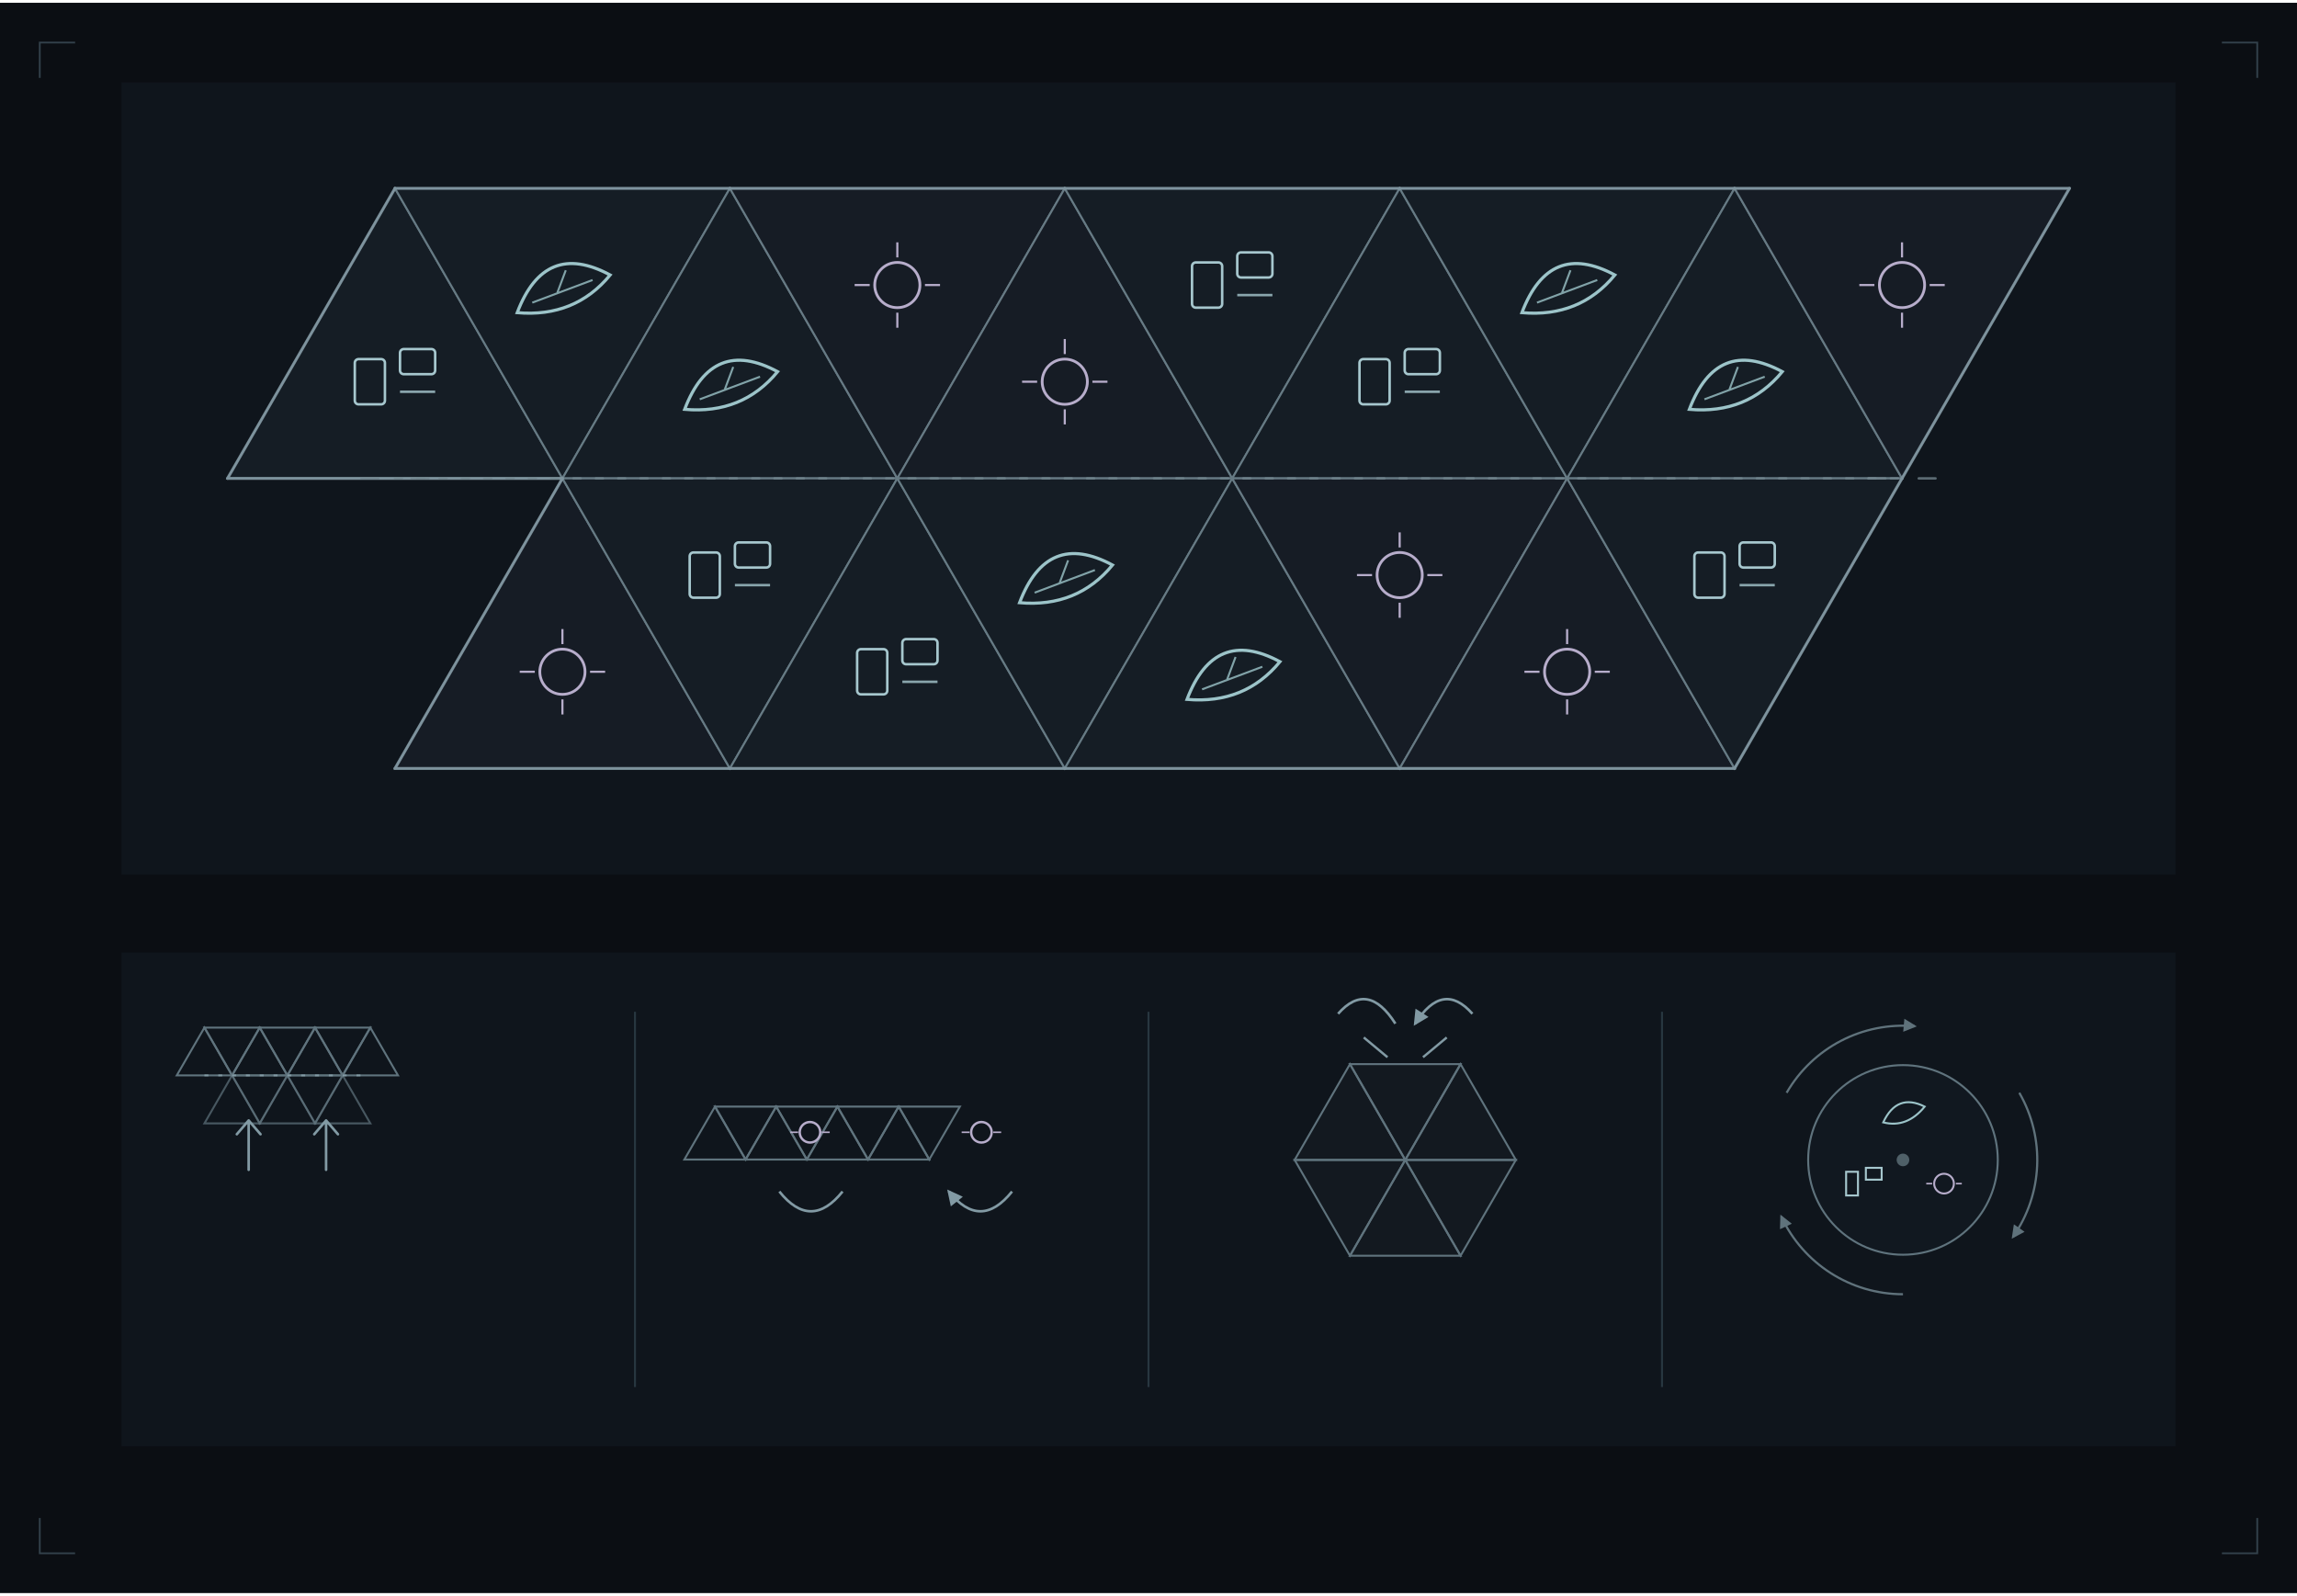
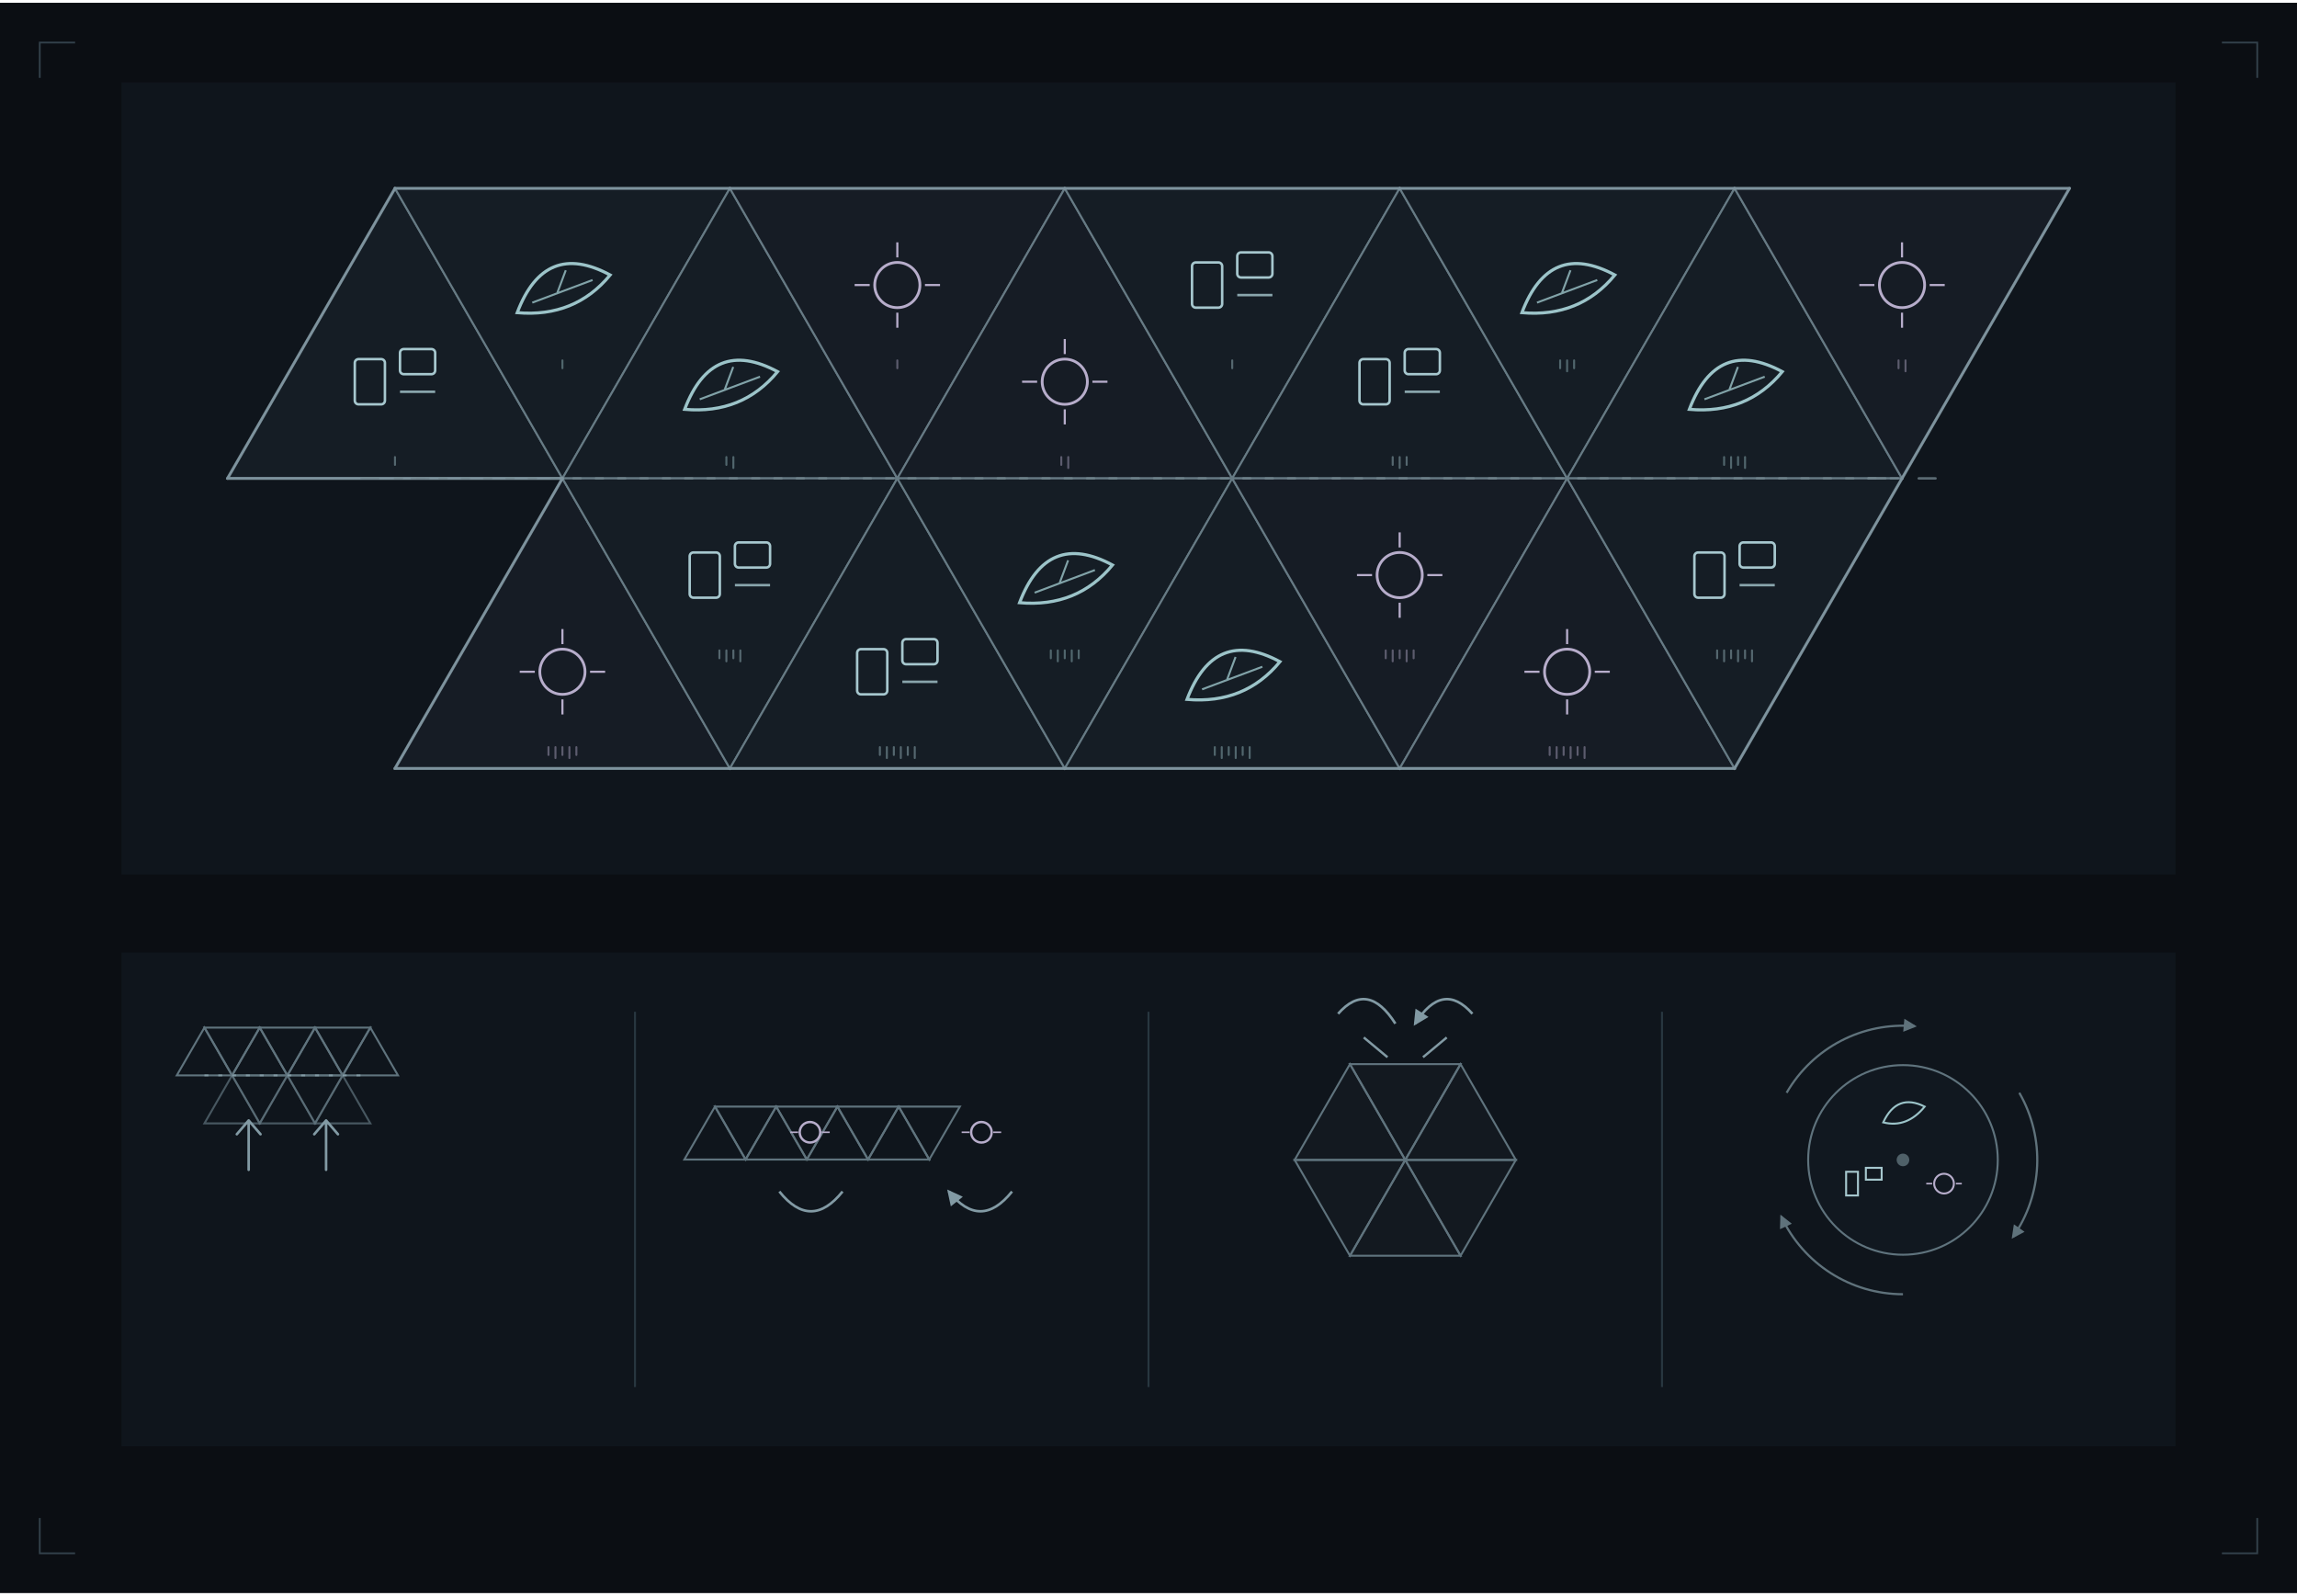
<svg xmlns="http://www.w3.org/2000/svg" viewBox="0 0 1040 720" width="190mm" height="132mm">
  <rect width="1040" height="720" fill="#0b0e13" />
  <g class="print-crops" stroke="#536b79" stroke-width=".8" fill="none" opacity=".55">
    <path d="M18 34V18H34M1006 18h16v16M1022 686v16h-16M34 702H18v-16" />
  </g>
  <svg x="55" y="36" width="930" height="358.67" viewBox="0 0 736.0 283.85" preserveAspectRatio="xMidYMid meet">
    <rect width="100%" height="100%" fill="#0f151c" />
    <g data-row="top" data-pos="1" data-face="3">
      <polygon points="38.00,141.92 98.00,38.00 158.00,141.92" fill="#111820" stroke="#657983" stroke-width=".72" />
      <polygon points="38.00,141.92 98.00,38.00 158.00,141.92" fill="#a6c7ce" opacity=".035" />
      <rect x="83.6" y="99.182" width="10.8" height="16.2" rx="1.35" fill="none" stroke="#a6c7ce" stroke-width="0.9" />
      <rect x="99.8" y="95.582" width="12.6" height="9.0" rx="1.35" fill="none" stroke="#a6c7ce" stroke-width="0.9" />
      <path d="M99.8 110.882h12.6" stroke="#a6c7ce" stroke-width="0.9" opacity=".8" />
+       <g class="magic-grain" data-weight="1" stroke="#a6c7ce" stroke-width=".72" stroke-linecap="round" opacity=".44" fill="none">
+         <path d="M98.00 134.28v2.80" />
+       </g>
    </g>
    <g data-row="top" data-pos="2" data-face="1">
      <polygon points="98.00,38.00 158.00,141.92 218.00,38.00" fill="#111820" stroke="#657983" stroke-width=".72" />
      <polygon points="98.00,38.00 158.00,141.92 218.00,38.00" fill="#9cc4c9" opacity=".035" />
      <path d="M141.8 82.541Q151.7 56.441 175.1 69.041Q162.5 84.341 141.8 82.541Z" fill="none" stroke="#9cc4c9" stroke-width="1.125" />
      <path d="M147.2 78.941L168.8 70.841M156.2 75.341l3 -8" stroke="#9cc4c9" stroke-width="0.72" opacity=".8" />
+       <g class="magic-grain" data-weight="1" stroke="#9cc4c9" stroke-width=".72" stroke-linecap="round" opacity=".44" fill="none">
+         <path d="M158.00 99.64v2.80" />
+       </g>
    </g>
    <g data-row="top" data-pos="3" data-face="1">
      <polygon points="158.00,141.92 218.00,38.00 278.00,141.92" fill="#111820" stroke="#657983" stroke-width=".72" />
      <polygon points="158.00,141.92 218.00,38.00 278.00,141.92" fill="#9cc4c9" opacity=".035" />
      <path d="M201.8 117.182Q211.7 91.082 235.1 103.682Q222.5 118.982 201.8 117.182Z" fill="none" stroke="#9cc4c9" stroke-width="1.125" />
      <path d="M207.2 113.582L228.8 105.482M216.2 109.982l3 -8" stroke="#9cc4c9" stroke-width="0.72" opacity=".8" />
+       <g class="magic-grain" data-weight="2" stroke="#9cc4c9" stroke-width=".72" stroke-linecap="round" opacity=".44" fill="none">
+         <path d="M216.75 134.28v2.80" />
+         <path d="M219.25 134.28v3.90" />
+       </g>
    </g>
    <g data-row="top" data-pos="4" data-face="2">
      <polygon points="218.00,38.00 278.00,141.92 338.00,38.00" fill="#111820" stroke="#657983" stroke-width=".72" />
      <polygon points="218.00,38.00 278.00,141.92 338.00,38.00" fill="#b7adcb" opacity=".035" />
      <circle cx="278.0" cy="72.641" r="8.1" fill="none" stroke="#b7adcb" stroke-width="0.99" />
      <path d="M262.7 72.641h5.4m19.8 0h5.4M278.0 57.341v5.4m0 19.8v5.4" stroke="#b7adcb" stroke-width="0.765" />
+       <g class="magic-grain" data-weight="1" stroke="#b7adcb" stroke-width=".72" stroke-linecap="round" opacity=".44" fill="none">
+         <path d="M278.00 99.64v2.80" />
+       </g>
    </g>
    <g data-row="top" data-pos="5" data-face="2">
      <polygon points="278.00,141.92 338.00,38.00 398.00,141.92" fill="#111820" stroke="#657983" stroke-width=".72" />
      <polygon points="278.00,141.92 338.00,38.00 398.00,141.92" fill="#b7adcb" opacity=".035" />
      <circle cx="338.0" cy="107.282" r="8.1" fill="none" stroke="#b7adcb" stroke-width="0.99" />
      <path d="M322.7 107.282h5.4m19.8 0h5.4M338.0 91.982v5.4m0 19.8v5.4" stroke="#b7adcb" stroke-width="0.765" />
+       <g class="magic-grain" data-weight="2" stroke="#b7adcb" stroke-width=".72" stroke-linecap="round" opacity=".44" fill="none">
+         <path d="M336.75 134.28v2.80" />
+         <path d="M339.25 134.28v3.90" />
+       </g>
    </g>
    <g data-row="top" data-pos="6" data-face="3">
      <polygon points="338.00,38.00 398.00,141.92 458.00,38.00" fill="#111820" stroke="#657983" stroke-width=".72" />
      <polygon points="338.00,38.00 398.00,141.92 458.00,38.00" fill="#a6c7ce" opacity=".035" />
      <rect x="383.6" y="64.541" width="10.8" height="16.2" rx="1.35" fill="none" stroke="#a6c7ce" stroke-width="0.9" />
      <rect x="399.8" y="60.941" width="12.6" height="9.0" rx="1.35" fill="none" stroke="#a6c7ce" stroke-width="0.9" />
      <path d="M399.8 76.241h12.6" stroke="#a6c7ce" stroke-width="0.9" opacity=".8" />
+       <g class="magic-grain" data-weight="1" stroke="#a6c7ce" stroke-width=".72" stroke-linecap="round" opacity=".44" fill="none">
+         <path d="M398.00 99.64v2.80" />
+       </g>
    </g>
    <g data-row="top" data-pos="7" data-face="3">
      <polygon points="398.00,141.92 458.00,38.00 518.00,141.92" fill="#111820" stroke="#657983" stroke-width=".72" />
      <polygon points="398.00,141.92 458.00,38.00 518.00,141.92" fill="#a6c7ce" opacity=".035" />
      <rect x="443.6" y="99.182" width="10.8" height="16.2" rx="1.35" fill="none" stroke="#a6c7ce" stroke-width="0.9" />
      <rect x="459.8" y="95.582" width="12.6" height="9.0" rx="1.35" fill="none" stroke="#a6c7ce" stroke-width="0.9" />
      <path d="M459.8 110.882h12.6" stroke="#a6c7ce" stroke-width="0.9" opacity=".8" />
+       <g class="magic-grain" data-weight="3" stroke="#a6c7ce" stroke-width=".72" stroke-linecap="round" opacity=".44" fill="none">
+         <path d="M455.50 134.28v2.80" />
+         <path d="M458.00 134.28v3.90" />
+         <path d="M460.50 134.28v2.80" />
+       </g>
    </g>
    <g data-row="top" data-pos="8" data-face="1">
      <polygon points="458.00,38.00 518.00,141.92 578.00,38.00" fill="#111820" stroke="#657983" stroke-width=".72" />
      <polygon points="458.00,38.00 518.00,141.92 578.00,38.00" fill="#9cc4c9" opacity=".035" />
      <path d="M501.8 82.541Q511.7 56.441 535.1 69.041Q522.5 84.341 501.8 82.541Z" fill="none" stroke="#9cc4c9" stroke-width="1.125" />
      <path d="M507.2 78.941L528.8 70.841M516.2 75.341l3 -8" stroke="#9cc4c9" stroke-width="0.72" opacity=".8" />
+       <g class="magic-grain" data-weight="3" stroke="#9cc4c9" stroke-width=".72" stroke-linecap="round" opacity=".44" fill="none">
+         <path d="M515.50 99.64v2.80" />
+         <path d="M518.00 99.64v3.90" />
+         <path d="M520.50 99.64v2.80" />
+       </g>
    </g>
    <g data-row="top" data-pos="9" data-face="1">
      <polygon points="518.00,141.92 578.00,38.00 638.00,141.92" fill="#111820" stroke="#657983" stroke-width=".72" />
      <polygon points="518.00,141.92 578.00,38.00 638.00,141.92" fill="#9cc4c9" opacity=".035" />
      <path d="M561.8 117.182Q571.7 91.082 595.1 103.682Q582.5 118.982 561.8 117.182Z" fill="none" stroke="#9cc4c9" stroke-width="1.125" />
      <path d="M567.2 113.582L588.8 105.482M576.2 109.982l3 -8" stroke="#9cc4c9" stroke-width="0.72" opacity=".8" />
+       <g class="magic-grain" data-weight="4" stroke="#9cc4c9" stroke-width=".72" stroke-linecap="round" opacity=".44" fill="none">
+         <path d="M574.25 134.28v2.80" />
+         <path d="M576.75 134.28v3.90" />
+         <path d="M579.25 134.28v2.80" />
+         <path d="M581.75 134.28v3.90" />
+       </g>
    </g>
    <g data-row="top" data-pos="10" data-face="2">
      <polygon points="578.00,38.00 638.00,141.92 698.00,38.00" fill="#111820" stroke="#657983" stroke-width=".72" />
      <polygon points="578.00,38.00 638.00,141.92 698.00,38.00" fill="#b7adcb" opacity=".035" />
      <circle cx="638.0" cy="72.641" r="8.1" fill="none" stroke="#b7adcb" stroke-width="0.99" />
      <path d="M622.7 72.641h5.4m19.8 0h5.4M638.0 57.341v5.4m0 19.8v5.4" stroke="#b7adcb" stroke-width="0.765" />
+       <g class="magic-grain" data-weight="2" stroke="#b7adcb" stroke-width=".72" stroke-linecap="round" opacity=".44" fill="none">
+         <path d="M636.75 99.64v2.80" />
+         <path d="M639.25 99.64v3.90" />
+       </g>
    </g>
    <g data-row="bottom" data-pos="2" data-face="2">
      <polygon points="98.00,245.85 158.00,141.92 218.00,245.85" fill="#111820" stroke="#657983" stroke-width=".72" />
      <polygon points="98.00,245.85 158.00,141.92 218.00,245.85" fill="#b7adcb" opacity=".035" />
      <circle cx="158.0" cy="211.205" r="8.1" fill="none" stroke="#b7adcb" stroke-width="0.99" />
      <path d="M142.7 211.205h5.4m19.8 0h5.4M158.0 195.905v5.4m0 19.8v5.4" stroke="#b7adcb" stroke-width="0.765" />
+       <g class="magic-grain" data-weight="5" stroke="#b7adcb" stroke-width=".72" stroke-linecap="round" opacity=".44" fill="none">
+         <path d="M153.00 238.21v2.80" />
+         <path d="M155.50 238.21v3.90" />
+         <path d="M158.00 238.21v2.80" />
+         <path d="M160.50 238.21v3.90" />
+         <path d="M163.00 238.21v2.80" />
+       </g>
    </g>
    <g data-row="bottom" data-pos="3" data-face="3">
      <polygon points="158.00,141.92 218.00,245.85 278.00,141.92" fill="#111820" stroke="#657983" stroke-width=".72" />
      <polygon points="158.00,141.92 218.00,245.85 278.00,141.92" fill="#a6c7ce" opacity=".035" />
      <rect x="203.6" y="168.464" width="10.8" height="16.2" rx="1.35" fill="none" stroke="#a6c7ce" stroke-width="0.9" />
      <rect x="219.8" y="164.864" width="12.6" height="9.0" rx="1.35" fill="none" stroke="#a6c7ce" stroke-width="0.9" />
      <path d="M219.8 180.164h12.6" stroke="#a6c7ce" stroke-width="0.9" opacity=".8" />
+       <g class="magic-grain" data-weight="4" stroke="#a6c7ce" stroke-width=".72" stroke-linecap="round" opacity=".44" fill="none">
+         <path d="M214.25 203.56v2.80" />
+         <path d="M216.75 203.56v3.90" />
+         <path d="M219.25 203.56v2.80" />
+         <path d="M221.75 203.56v3.90" />
+       </g>
    </g>
    <g data-row="bottom" data-pos="4" data-face="3">
      <polygon points="218.00,245.85 278.00,141.92 338.00,245.85" fill="#111820" stroke="#657983" stroke-width=".72" />
      <polygon points="218.00,245.85 278.00,141.92 338.00,245.85" fill="#a6c7ce" opacity=".035" />
      <rect x="263.6" y="203.105" width="10.8" height="16.2" rx="1.35" fill="none" stroke="#a6c7ce" stroke-width="0.9" />
      <rect x="279.8" y="199.505" width="12.6" height="9.0" rx="1.35" fill="none" stroke="#a6c7ce" stroke-width="0.9" />
      <path d="M279.8 214.805h12.6" stroke="#a6c7ce" stroke-width="0.9" opacity=".8" />
+       <g class="magic-grain" data-weight="6" stroke="#a6c7ce" stroke-width=".72" stroke-linecap="round" opacity=".44" fill="none">
+         <path d="M271.75 238.21v2.80" />
+         <path d="M274.25 238.21v3.90" />
+         <path d="M276.75 238.21v2.80" />
+         <path d="M279.25 238.21v3.90" />
+         <path d="M281.75 238.21v2.80" />
+         <path d="M284.25 238.21v3.90" />
+       </g>
    </g>
    <g data-row="bottom" data-pos="5" data-face="1">
      <polygon points="278.00,141.92 338.00,245.85 398.00,141.92" fill="#111820" stroke="#657983" stroke-width=".72" />
      <polygon points="278.00,141.92 338.00,245.85 398.00,141.92" fill="#9cc4c9" opacity=".035" />
      <path d="M321.8 186.464Q331.7 160.364 355.1 172.964Q342.5 188.264 321.8 186.464Z" fill="none" stroke="#9cc4c9" stroke-width="1.125" />
      <path d="M327.2 182.864L348.8 174.764M336.2 179.264l3 -8" stroke="#9cc4c9" stroke-width="0.72" opacity=".8" />
+       <g class="magic-grain" data-weight="5" stroke="#9cc4c9" stroke-width=".72" stroke-linecap="round" opacity=".44" fill="none">
+         <path d="M333.00 203.56v2.80" />
+         <path d="M335.50 203.56v3.90" />
+         <path d="M338.00 203.56v2.80" />
+         <path d="M340.50 203.56v3.90" />
+         <path d="M343.00 203.56v2.80" />
+       </g>
    </g>
    <g data-row="bottom" data-pos="6" data-face="1">
      <polygon points="338.00,245.85 398.00,141.92 458.00,245.85" fill="#111820" stroke="#657983" stroke-width=".72" />
      <polygon points="338.00,245.85 398.00,141.92 458.00,245.85" fill="#9cc4c9" opacity=".035" />
      <path d="M381.8 221.105Q391.7 195.005 415.1 207.605Q402.5 222.905 381.8 221.105Z" fill="none" stroke="#9cc4c9" stroke-width="1.125" />
      <path d="M387.2 217.505L408.8 209.405M396.2 213.905l3 -8" stroke="#9cc4c9" stroke-width="0.72" opacity=".8" />
+       <g class="magic-grain" data-weight="6" stroke="#9cc4c9" stroke-width=".72" stroke-linecap="round" opacity=".44" fill="none">
+         <path d="M391.75 238.21v2.80" />
+         <path d="M394.25 238.21v3.90" />
+         <path d="M396.75 238.21v2.80" />
+         <path d="M399.25 238.21v3.90" />
+         <path d="M401.75 238.21v2.80" />
+         <path d="M404.25 238.21v3.90" />
+       </g>
    </g>
    <g data-row="bottom" data-pos="7" data-face="2">
      <polygon points="398.00,141.92 458.00,245.85 518.00,141.92" fill="#111820" stroke="#657983" stroke-width=".72" />
      <polygon points="398.00,141.92 458.00,245.85 518.00,141.92" fill="#b7adcb" opacity=".035" />
      <circle cx="458.0" cy="176.564" r="8.1" fill="none" stroke="#b7adcb" stroke-width="0.99" />
      <path d="M442.7 176.564h5.4m19.8 0h5.4M458.0 161.264v5.4m0 19.8v5.4" stroke="#b7adcb" stroke-width="0.765" />
+       <g class="magic-grain" data-weight="5" stroke="#b7adcb" stroke-width=".72" stroke-linecap="round" opacity=".44" fill="none">
+         <path d="M453.00 203.56v2.80" />
+         <path d="M455.50 203.56v3.90" />
+         <path d="M458.00 203.56v2.80" />
+         <path d="M460.50 203.56v3.90" />
+         <path d="M463.00 203.56v2.80" />
+       </g>
    </g>
    <g data-row="bottom" data-pos="8" data-face="2">
      <polygon points="458.00,245.85 518.00,141.92 578.00,245.85" fill="#111820" stroke="#657983" stroke-width=".72" />
      <polygon points="458.00,245.85 518.00,141.92 578.00,245.85" fill="#b7adcb" opacity=".035" />
      <circle cx="518.0" cy="211.205" r="8.1" fill="none" stroke="#b7adcb" stroke-width="0.99" />
      <path d="M502.7 211.205h5.4m19.8 0h5.4M518.0 195.905v5.4m0 19.8v5.4" stroke="#b7adcb" stroke-width="0.765" />
+       <g class="magic-grain" data-weight="6" stroke="#b7adcb" stroke-width=".72" stroke-linecap="round" opacity=".44" fill="none">
+         <path d="M511.75 238.21v2.80" />
+         <path d="M514.25 238.21v3.90" />
+         <path d="M516.75 238.21v2.80" />
+         <path d="M519.25 238.21v3.90" />
+         <path d="M521.75 238.21v2.80" />
+         <path d="M524.25 238.21v3.90" />
+       </g>
    </g>
    <g data-row="bottom" data-pos="9" data-face="3">
      <polygon points="518.00,141.92 578.00,245.85 638.00,141.92" fill="#111820" stroke="#657983" stroke-width=".72" />
      <polygon points="518.00,141.92 578.00,245.85 638.00,141.92" fill="#a6c7ce" opacity=".035" />
      <rect x="563.6" y="168.464" width="10.8" height="16.2" rx="1.35" fill="none" stroke="#a6c7ce" stroke-width="0.9" />
      <rect x="579.8" y="164.864" width="12.6" height="9.0" rx="1.35" fill="none" stroke="#a6c7ce" stroke-width="0.9" />
      <path d="M579.8 180.164h12.6" stroke="#a6c7ce" stroke-width="0.9" opacity=".8" />
+       <g class="magic-grain" data-weight="6" stroke="#a6c7ce" stroke-width=".72" stroke-linecap="round" opacity=".44" fill="none">
+         <path d="M571.75 203.56v2.80" />
+         <path d="M574.25 203.56v3.90" />
+         <path d="M576.75 203.56v2.80" />
+         <path d="M579.25 203.56v3.90" />
+         <path d="M581.75 203.56v2.80" />
+         <path d="M584.25 203.56v3.90" />
+       </g>
    </g>
    <g class="cut-outline" fill="none" stroke="#8298a2" stroke-width="1.05" stroke-linecap="round" opacity=".84">
      <path d="M38.0 141.92L98.0 38" />
      <path d="M38.0 141.92L158.0 141.92" />
      <path d="M98.0 38L218.0 38" />
      <path d="M218.0 38L338.0 38" />
      <path d="M338.0 38L458.0 38" />
      <path d="M458.0 38L578.0 38" />
      <path d="M638.0 141.92L698.0 38" />
      <path d="M578.0 38L698.0 38" />
      <path d="M98.0 245.85L158.0 141.92" />
      <path d="M98.0 245.85L218.0 245.85" />
      <path d="M218.0 245.85L338.0 245.85" />
      <path d="M338.0 245.85L458.0 245.85" />
      <path d="M458.0 245.85L578.0 245.85" />
      <path d="M578.0 245.85L638.0 141.92" />
    </g>
    <g class="fold-guide" stroke="#71848d" fill="none" stroke-linecap="round">
      <path d="M98.00 141.92H638.00" stroke-width=".9" stroke-dasharray="2.5 5.5" opacity=".7" />
      <path d="M86.00 141.92h6m12 0h6M626.00 141.92h6m12 0h6" stroke-width=".9" opacity=".76" />
    </g>
  </svg>
  <svg x="55" y="430" width="930" height="223.56" viewBox="0 0 1040.0 250.0" preserveAspectRatio="xMidYMid meet">
    <defs>
      <marker id="arr" markerWidth="6" markerHeight="6" refX="5" refY="3" orient="auto">
        <path d="M0 0L6 3L0 6Z" fill="#829aa4" />
      </marker>
    </defs>
    <rect width="1040" height="250" fill="#0f151c" />
    <path d="M260 30V220" stroke="#283740" stroke-width="1" />
    <path d="M520 30V220" stroke="#283740" stroke-width="1" />
    <path d="M780 30V220" stroke="#283740" stroke-width="1" />
    <g>
      <polygon points="28.0,62.2 42.0,38.0 56.0,62.2" fill="none" stroke="#5f737d" stroke-width="1" opacity="1" />
      <polygon points="42.0,38.0 56.0,62.2 70.0,38.0" fill="none" stroke="#5f737d" stroke-width="1" opacity="1" />
      <polygon points="56.0,62.2 70.0,38.0 84.0,62.2" fill="none" stroke="#5f737d" stroke-width="1" opacity="1" />
      <polygon points="70.0,38.0 84.0,62.2 98.0,38.0" fill="none" stroke="#5f737d" stroke-width="1" opacity="1" />
      <polygon points="84.0,62.2 98.0,38.0 112.0,62.2" fill="none" stroke="#5f737d" stroke-width="1" opacity="1" />
      <polygon points="98.0,38.0 112.0,62.2 126.0,38.0" fill="none" stroke="#5f737d" stroke-width="1" opacity="1" />
      <polygon points="112.0,62.2 126.0,38.0 140.0,62.2" fill="none" stroke="#5f737d" stroke-width="1" opacity="1" />
      <polygon points="42.0,86.5 56.0,62.2 70.0,86.5" fill="none" stroke="#5f737d" stroke-width="1" opacity="0.7" />
      <polygon points="56.0,62.2 70.0,86.5 84.0,62.2" fill="none" stroke="#5f737d" stroke-width="1" opacity="0.7" />
      <polygon points="70.0,86.5 84.0,62.2 98.0,86.5" fill="none" stroke="#5f737d" stroke-width="1" opacity="0.7" />
      <polygon points="84.0,62.2 98.0,86.5 112.0,62.2" fill="none" stroke="#5f737d" stroke-width="1" opacity="0.7" />
      <polygon points="98.0,86.5 112.0,62.2 126.0,86.5" fill="none" stroke="#5f737d" stroke-width="1" opacity="0.7" />
      <path d="M42.0 62.2H126.0" stroke="#829aa4" stroke-width=".9" stroke-dasharray="2 5" />
      <path d="M64.4 110.0v-25m0 0-6 7m6-7 6 7M103.6 110.0v-25m0 0-6 7m6-7 6 7" stroke="#829aa4" fill="none" stroke-width="1.3" stroke-linecap="round" stroke-linejoin="round" />
    </g>
    <g>
      <polygon points="285.0,104.8 300.5,78.0 316.0,104.8" fill="none" stroke="#5f737d" stroke-width="1" opacity="1" />
      <polygon points="300.5,78.0 316.0,104.8 331.5,78.0" fill="none" stroke="#5f737d" stroke-width="1" opacity="1" />
      <polygon points="316.0,104.8 331.5,78.0 347.0,104.8" fill="none" stroke="#5f737d" stroke-width="1" opacity="1" />
      <polygon points="331.5,78.0 347.0,104.8 362.5,78.0" fill="none" stroke="#5f737d" stroke-width="1" opacity="1" />
      <polygon points="347.0,104.8 362.5,78.0 378.0,104.8" fill="none" stroke="#5f737d" stroke-width="1" opacity="1" />
      <polygon points="362.5,78.0 378.0,104.8 393.5,78.0" fill="none" stroke="#5f737d" stroke-width="1" opacity="1" />
      <polygon points="378.0,104.8 393.5,78.0 409.0,104.8" fill="none" stroke="#5f737d" stroke-width="1" opacity="1" />
      <polygon points="393.5,78.0 409.0,104.8 424.5,78.0" fill="none" stroke="#5f737d" stroke-width="1" opacity="1" />
      <circle cx="348.6" cy="91.0" r="5.2" fill="none" stroke="#b7adcb" stroke-width="1.2" />
      <path d="M338.6 91.0h4m12 0h4" stroke="#b7adcb" stroke-width=".8" />
      <circle cx="435.4" cy="91.0" r="5.2" fill="none" stroke="#b7adcb" stroke-width="1.2" />
      <path d="M425.4 91.0h4m12 0h4" stroke="#b7adcb" stroke-width=".8" />
      <path d="M333.1 121.0q16 20 32 0M450.9 121.0q-16 20-32 0" fill="none" stroke="#829aa4" stroke-width="1.3" marker-end="url(#arr)" />
    </g>
    <g>
      <polygon points="650.0,105.0 622.0,56.5 678.0,56.5" fill="#b7adcb" fill-opacity=".025" stroke="#5f737d" stroke-width="1" />
      <polygon points="650.0,105.0 678.0,56.5 706.0,105.0" fill="#b7adcb" fill-opacity=".025" stroke="#5f737d" stroke-width="1" />
      <polygon points="650.0,105.0 706.0,105.0 678.0,153.5" fill="#b7adcb" fill-opacity=".025" stroke="#5f737d" stroke-width="1" />
      <polygon points="650.0,105.0 678.0,153.5 622.0,153.5" fill="#b7adcb" fill-opacity=".025" stroke="#5f737d" stroke-width="1" />
      <polygon points="650.0,105.0 622.0,153.5 594.0,105.0" fill="#b7adcb" fill-opacity=".025" stroke="#5f737d" stroke-width="1" />
      <polygon points="650.0,105.0 594.0,105.0 622.0,56.5" fill="#b7adcb" fill-opacity=".025" stroke="#5f737d" stroke-width="1" />
      <path d="M641 53l-12-10M659 53l12-10" stroke="#829aa4" stroke-width="1.2" />
      <path d="M616 31q15-17 29 5M684 31q-15-17-29 5" fill="none" stroke="#829aa4" stroke-width="1.3" marker-end="url(#arr)" />
    </g>
    <g>
      <circle cx="902" cy="105" r="48" fill="#111820" stroke="#5f737d" stroke-width="1" />
      <path d="M892.0 86.0Q899.0 71.0 913.0 78.0Q904.0 89.0 892.0 86.0Z" fill="none" stroke="#9cc4c9" stroke-width="1" />
      <circle cx="922.785" cy="117.0" r="5" fill="none" stroke="#b7adcb" stroke-width="1" />
      <path d="M913.785 117.0h3m12 0h3" stroke="#b7adcb" stroke-width=".8" />
      <rect x="873.215" y="111.0" width="6" height="12" fill="none" stroke="#a6c7ce" stroke-width="1" />
      <rect x="883.215" y="109.0" width="8" height="6" fill="none" stroke="#a6c7ce" stroke-width="1" />
      <circle cx="902" cy="105" r="3.2" fill="#829aa4" opacity=".55" />
      <path d="M843.1 71.0A68 68 0 0 1 907.9 37.3" fill="none" stroke="#829aa4" stroke-width="1.1" marker-end="url(#arr)" opacity=".7" />
      <path d="M960.9 71.0A68 68 0 0 1 957.7 144.0" fill="none" stroke="#829aa4" stroke-width="1.1" marker-end="url(#arr)" opacity=".7" />
      <path d="M902.0 173.0A68 68 0 0 1 840.4 133.7" fill="none" stroke="#829aa4" stroke-width="1.1" marker-end="url(#arr)" opacity=".7" />
    </g>
  </svg>
</svg>
